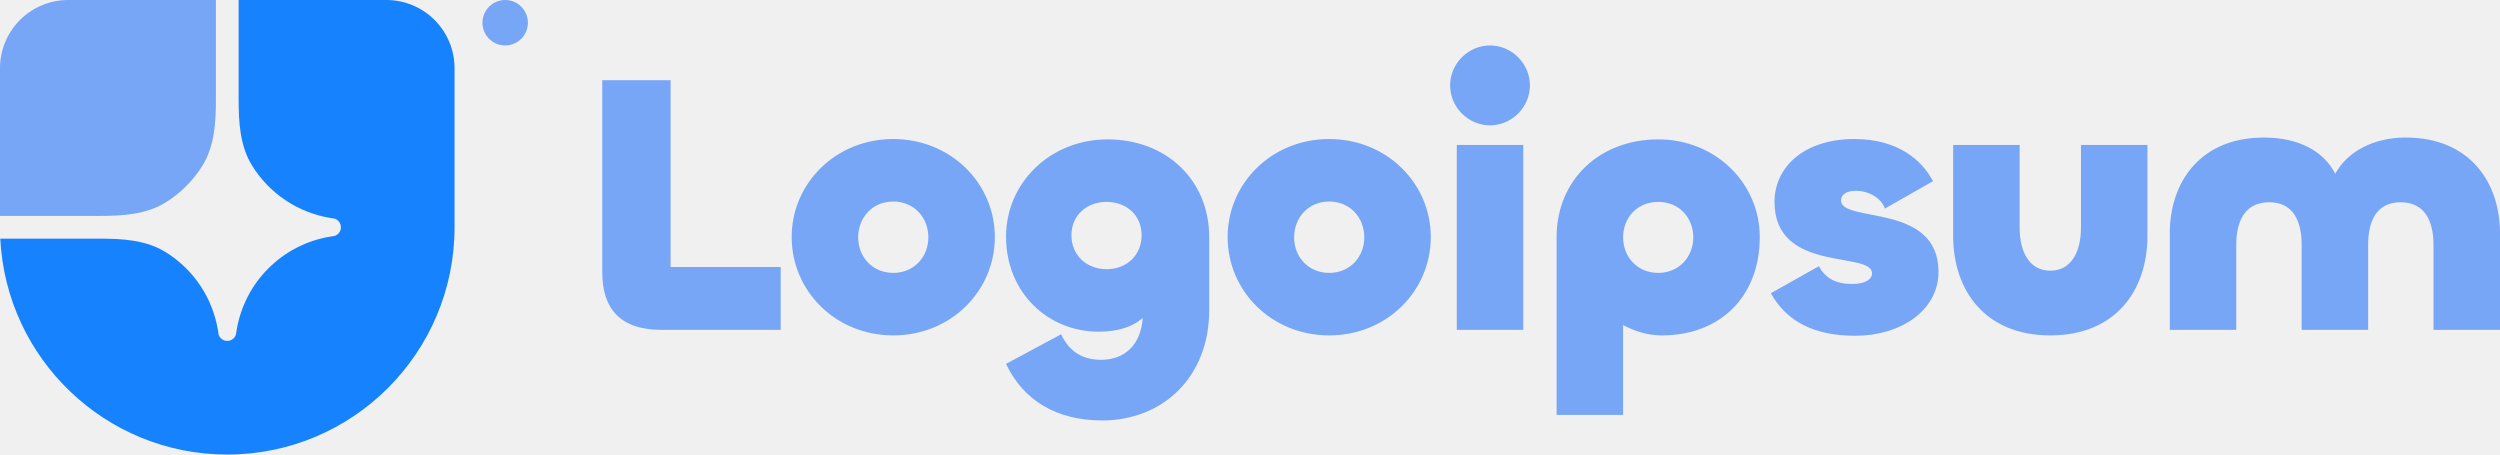
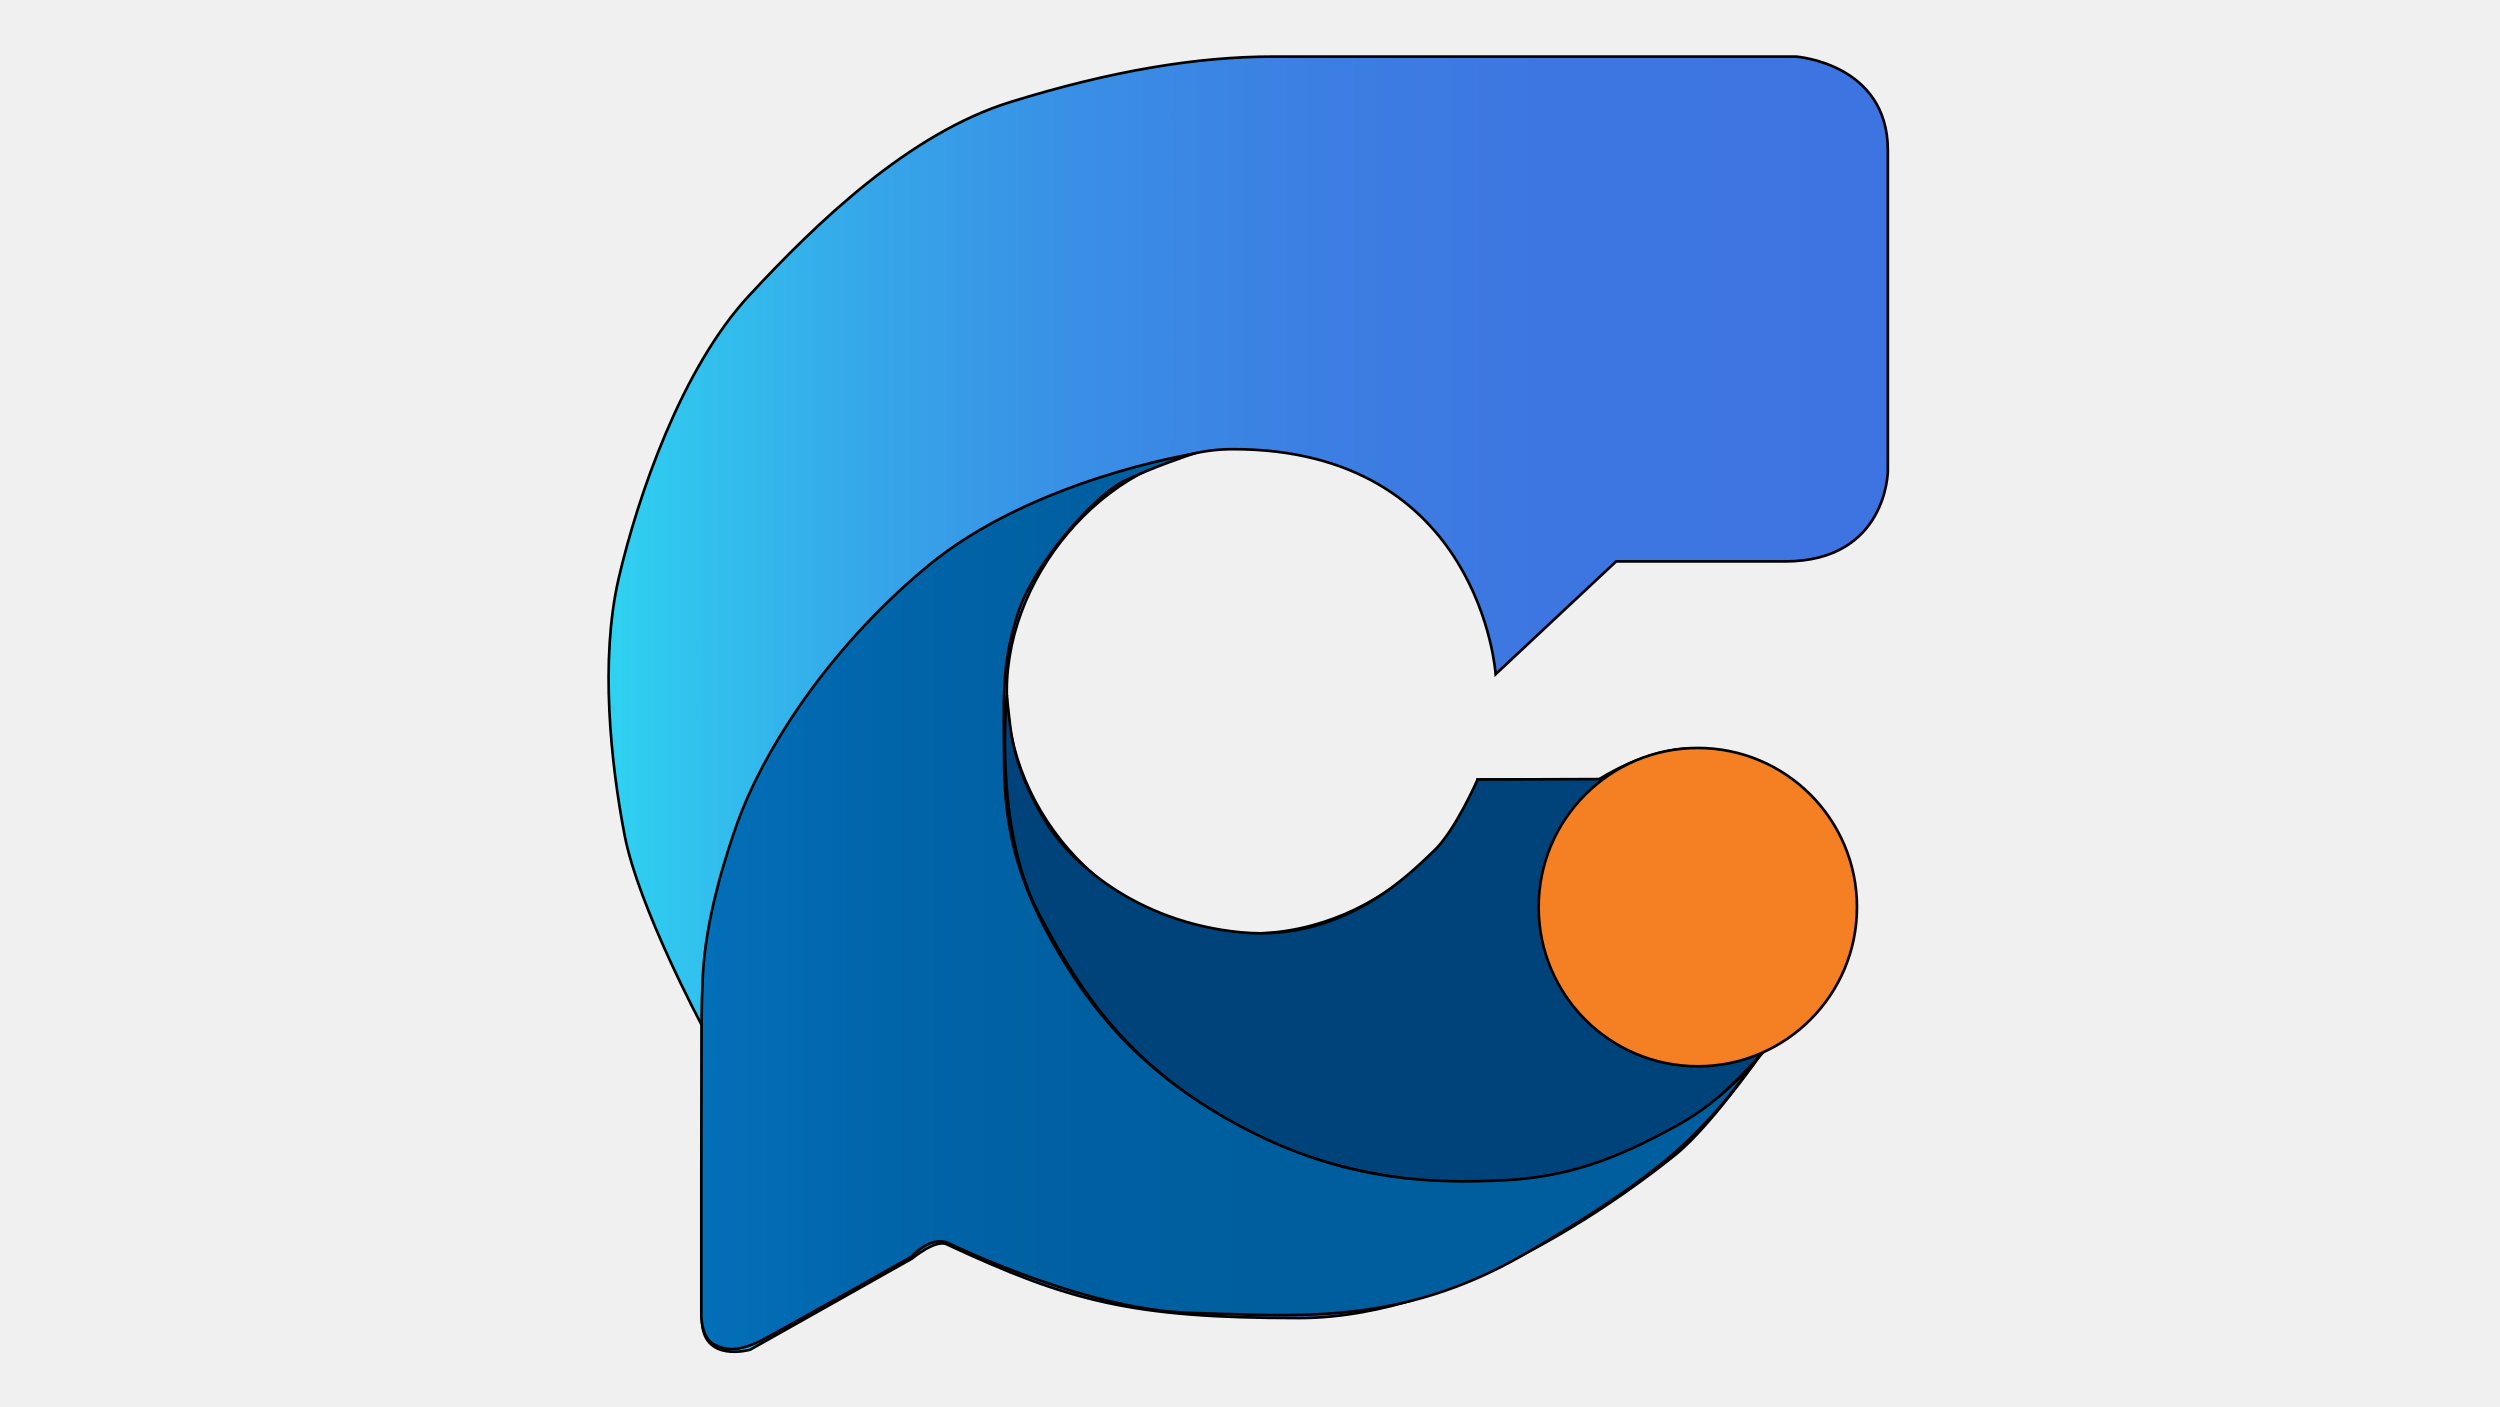
- <svg xmlns="http://www.w3.org/2000/svg" width="220" height="40" viewBox="0 0 220 40" fill="none">
-   <g clip-path="url(#clip0_1_470)">
-     <path d="M20 40C31.046 40 40 31.046 40 20V6C40 4.409 39.368 2.883 38.243 1.757C37.117 0.632 35.591 0 34 0L21 0V8.774C21 10.776 21.122 12.85 22.172 14.554C22.924 15.775 23.929 16.82 25.12 17.619C26.312 18.417 27.661 18.95 29.076 19.181L29.459 19.243C29.617 19.297 29.754 19.399 29.851 19.535C29.948 19.67 30 19.833 30 20C30 20.167 29.948 20.33 29.851 20.465C29.754 20.601 29.617 20.703 29.459 20.757L29.076 20.819C27.008 21.157 25.099 22.136 23.617 23.617C22.136 25.099 21.157 27.008 20.819 29.076L20.757 29.459C20.703 29.617 20.601 29.754 20.465 29.851C20.33 29.948 20.167 30 20 30C19.833 30 19.671 29.948 19.535 29.851C19.399 29.754 19.297 29.617 19.243 29.459L19.181 29.076C18.95 27.661 18.417 26.312 17.619 25.12C16.82 23.929 15.775 22.924 14.554 22.172C12.85 21.122 10.776 21 8.774 21H0.024C0.547 31.581 9.29 40 20 40Z" fill="#1682FD" />
-     <path d="M0 19H8.774C10.776 19 12.85 18.878 14.554 17.828C15.886 17.007 17.007 15.886 17.828 14.554C18.878 12.85 19 10.776 19 8.774V0H6C4.409 0 2.883 0.632 1.757 1.757C0.632 2.883 0 4.409 0 6L0 19ZM46.455 2C46.455 2.53 46.244 3.039 45.869 3.414C45.494 3.789 44.985 4 44.455 4C43.925 4 43.416 3.789 43.041 3.414C42.666 3.039 42.455 2.53 42.455 2C42.455 1.47 42.666 0.961 43.041 0.586C43.416 0.211 43.925 0 44.455 0C44.985 0 45.494 0.211 45.869 0.586C46.244 0.961 46.455 1.47 46.455 2ZM211.711 12.104C217.302 12.104 220 16.009 220 20.532V29.027H214.149V21.54C214.149 19.49 213.401 17.798 211.256 17.798C209.111 17.798 208.396 19.49 208.396 21.54V29.026H202.545V21.54C202.545 19.49 201.83 17.798 199.684 17.798C197.539 17.798 196.791 19.49 196.791 21.54V29.026H190.941V20.531C190.941 16.008 193.638 12.103 199.229 12.103C202.285 12.103 204.495 13.307 205.503 15.292C206.575 13.307 208.916 12.102 211.711 12.102V12.104ZM180.427 23.82C182.312 23.82 183.125 22.095 183.125 20.044V12.754H188.975V20.76C188.975 25.544 186.18 29.515 180.427 29.515C174.673 29.515 171.878 25.545 171.878 20.76V12.754H177.729V20.044C177.729 22.094 178.541 23.82 180.427 23.82ZM163.275 29.547C159.602 29.547 157.229 28.278 155.831 25.805L160.057 23.429C160.642 24.47 161.519 24.991 162.982 24.991C164.185 24.991 164.737 24.568 164.737 24.047C164.737 22.062 156.156 24.08 156.156 17.767C156.156 14.707 158.756 12.234 163.177 12.234C167.045 12.234 169.158 14.121 170.101 15.944L165.875 18.352C165.518 17.376 164.412 16.79 163.307 16.79C162.462 16.79 162.007 17.148 162.007 17.636C162.007 19.654 170.588 17.799 170.588 23.917C170.588 27.334 167.24 29.547 163.275 29.547ZM142.833 36.512H136.982V20.858C136.982 15.878 140.72 12.266 145.921 12.266C150.992 12.266 154.86 16.139 154.86 20.858C154.86 26.065 151.414 29.515 146.246 29.515C145.043 29.515 143.841 29.157 142.833 28.603V36.512ZM145.921 24.015C147.774 24.015 149.009 22.583 149.009 20.89C149.009 19.166 147.774 17.766 145.921 17.766C144.068 17.766 142.833 19.166 142.833 20.891C142.833 22.583 144.068 24.015 145.921 24.015ZM131.121 11.03C129.203 11.03 127.611 9.435 127.611 7.515C127.611 5.595 129.203 4 131.121 4C133.039 4 134.632 5.595 134.632 7.515C134.632 9.435 133.039 11.03 131.121 11.03ZM128.196 12.754H134.047V29.027H128.196V12.754ZM116.97 29.515C111.899 29.515 108.031 25.61 108.031 20.858C108.031 16.139 111.899 12.234 116.97 12.234C122.041 12.234 125.909 16.139 125.909 20.858C125.909 25.61 122.041 29.515 116.97 29.515ZM116.97 24.015C118.823 24.015 120.058 22.583 120.058 20.89C120.058 19.166 118.823 17.734 116.97 17.734C115.117 17.734 113.882 19.166 113.882 20.89C113.882 22.583 115.117 24.015 116.97 24.015ZM96.983 37C92.953 37 90.027 35.21 88.532 32.02L93.375 29.417C93.895 30.524 94.87 31.663 96.885 31.663C98.999 31.663 100.396 30.328 100.559 27.985C99.779 28.669 98.543 29.189 96.691 29.189C92.172 29.189 88.531 25.707 88.531 20.825C88.531 16.107 92.4 12.266 97.471 12.266C102.672 12.266 106.41 15.879 106.41 20.858V27.302C106.41 33.16 102.346 37 96.983 37ZM97.373 23.69C99.128 23.69 100.461 22.485 100.461 20.695C100.461 18.938 99.129 17.766 97.373 17.766C95.65 17.766 94.285 18.938 94.285 20.696C94.285 22.486 95.65 23.689 97.373 23.689V23.69ZM78.607 29.515C73.536 29.515 69.667 25.61 69.667 20.858C69.667 16.139 73.536 12.234 78.607 12.234C83.677 12.234 87.546 16.139 87.546 20.858C87.546 25.61 83.678 29.515 78.607 29.515ZM78.607 24.015C80.46 24.015 81.695 22.583 81.695 20.89C81.695 19.166 80.46 17.734 78.607 17.734C76.754 17.734 75.519 19.166 75.519 20.89C75.519 22.583 76.754 24.015 78.607 24.015ZM59.013 7.06V23.494H68.7V29.027H58.2C54.495 29.027 53 27.074 53 23.982V7.06H59.013Z" fill="#77A6F7" />
+ <svg xmlns="http://www.w3.org/2000/svg" id="a" viewBox="0 0 935.429 526.179">
+   <defs>
+     <linearGradient id="b" x1="227.72" y1="263.488" x2="706.381" y2="263.488" gradientUnits="userSpaceOnUse">
+       <stop offset="0" stop-color="#2fd2f1" />
+       <stop offset=".067" stop-color="#31c2ee" />
+       <stop offset=".211" stop-color="#36a5e9" />
+       <stop offset=".366" stop-color="#398fe5" />
+       <stop offset=".535" stop-color="#3c80e3" />
+       <stop offset=".728" stop-color="#3d76e1" />
+       <stop offset=".999" stop-color="#3e74e1" />
+     </linearGradient>
+     <linearGradient id="e" x1="262.409" y1="337.348" x2="641.803" y2="337.348" gradientUnits="userSpaceOnUse">
+       <stop offset="0" stop-color="#0470ba" />
+       <stop offset=".003" stop-color="#036fb9" />
+       <stop offset=".179" stop-color="#0165aa" />
+       <stop offset=".381" stop-color="#005fa0" />
+       <stop offset=".665" stop-color="#005e9e" />
+     </linearGradient>
+   </defs>
+   <path d="m671.992,21.179s34.389,2.444,34.389,35.111v119.889s-.222,33.889-38.556,33.889h-63.111l-45.083,42.194s-5.583-84.194-98.361-84.194c-44.222,0-84.556,44.944-84.556,90.444s39,90.833,91,90.833,85.167-45,85.167-57.667h45.333s17.333-11.667,35.5-11.667,58.833,12.833,58.833,55-29,52.833-29,52.833c0,0-22.083,32.5-36.583,44.167s-78.25,61.167-140.917,61.167-86.056-6.271-131.833-27.604c-4.189-1.952-12.896,5.312-12.896,5.312l-60.604,34.125s-18.083,5.25-18.083-11.417v-109.917s-23.75-44.333-28.917-71.167-9.333-65.667-2.167-96.333,23.5-78.333,48.667-105.5,59.833-60.722,97.833-72.5,70.167-17,98.333-17h195.611Z" fill="url(#b)" stroke="#000" stroke-miterlimit="10" />
+   <g id="c">
+     <path d="m376.715,260.512s-5,48.889,11.778,80.889,35.444,59,78,81.556,93.333,20,93.333,20c0,0,50.665-4.528,75.444-25.611s34.195-35.75,34.195-35.75l-40.417-96.972-30.5,6.889-45.667.167s-8.5,19.417-16.5,26.833-32.889,34.111-72.111,30.333-64.056-26.389-73.333-41.889-12.056-27.194-13.056-36.111-1.167-10.333-1.167-10.333Z" fill="#00437a" stroke="#000" stroke-miterlimit="10" />
  </g>
-   <defs>
-     <clipPath id="clip0_1_470">
-       <rect width="220" height="40" fill="white" />
-     </clipPath>
-   </defs>
+   <g id="d">
+     <path d="m446.131,169.901s-60.056,9.611-99.056,41.944-62.333,71.311-71.111,95.889c-4.583,12.833-12.028,36.222-13.028,58.056-.498,10.878-.417,19.944-.417,19.944l-.111,50.889v55.639s0,8.083,4.542,10.625,9.583,3.125,19.042-1.917,55.021-30.75,55.021-30.75c0,0,7.257-8.125,13.84-5.069s53.444,25.22,91.278,26.124,77.167,5.237,124.056-21.874c46.889-27.111,59.972-40.722,69.806-51.306,9.833-10.583,23.333-29.833,23.333-29.833,0,0-12.5,20-35.917,32.917-23.417,12.917-41.417,19.417-65.667,20.5s-56.25.667-93.25-18c-37-18.667-57.417-41.667-72.583-67.5s-20.061-46.167-20.197-70.333-1.136-36.667,5.031-56,28.875-44.417,39.458-49.667,25.931-10.278,25.931-10.278Z" fill="url(#e)" stroke="#000" stroke-miterlimit="10" />
+   </g>
+   <circle cx="635.27" cy="339.423" r="59.555" fill="#f48023" stroke="#000" stroke-miterlimit="10" />
</svg>
